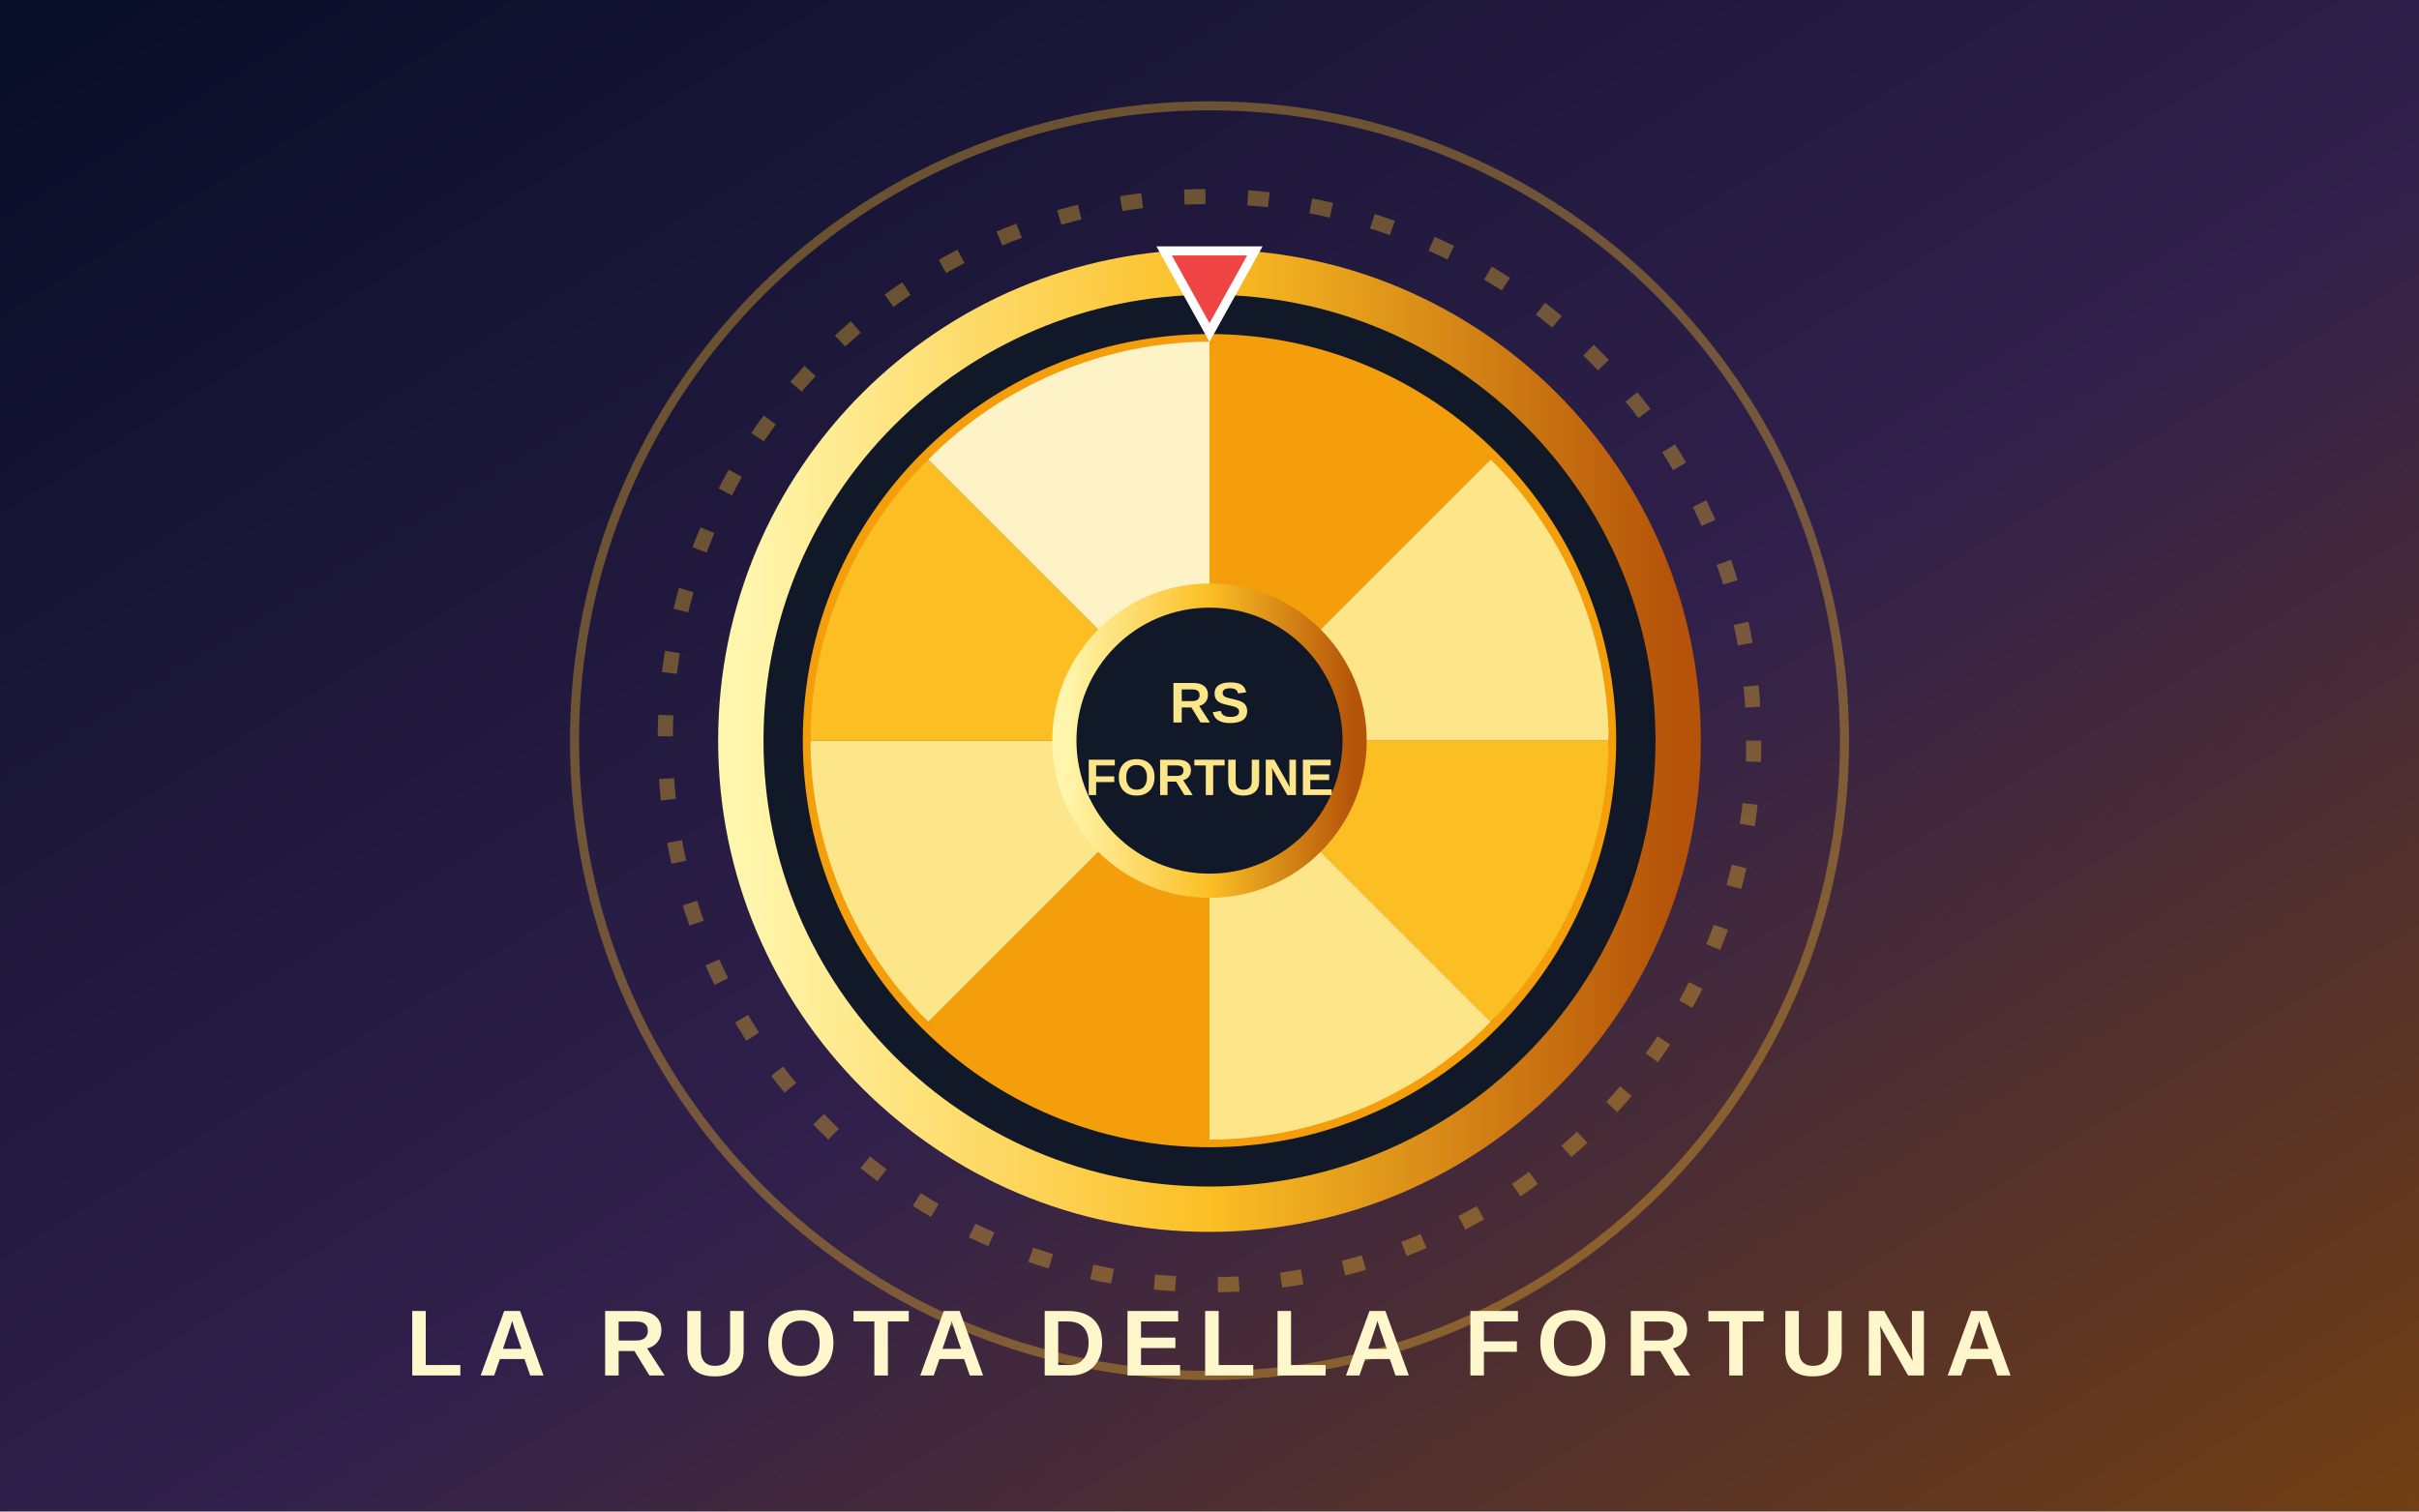
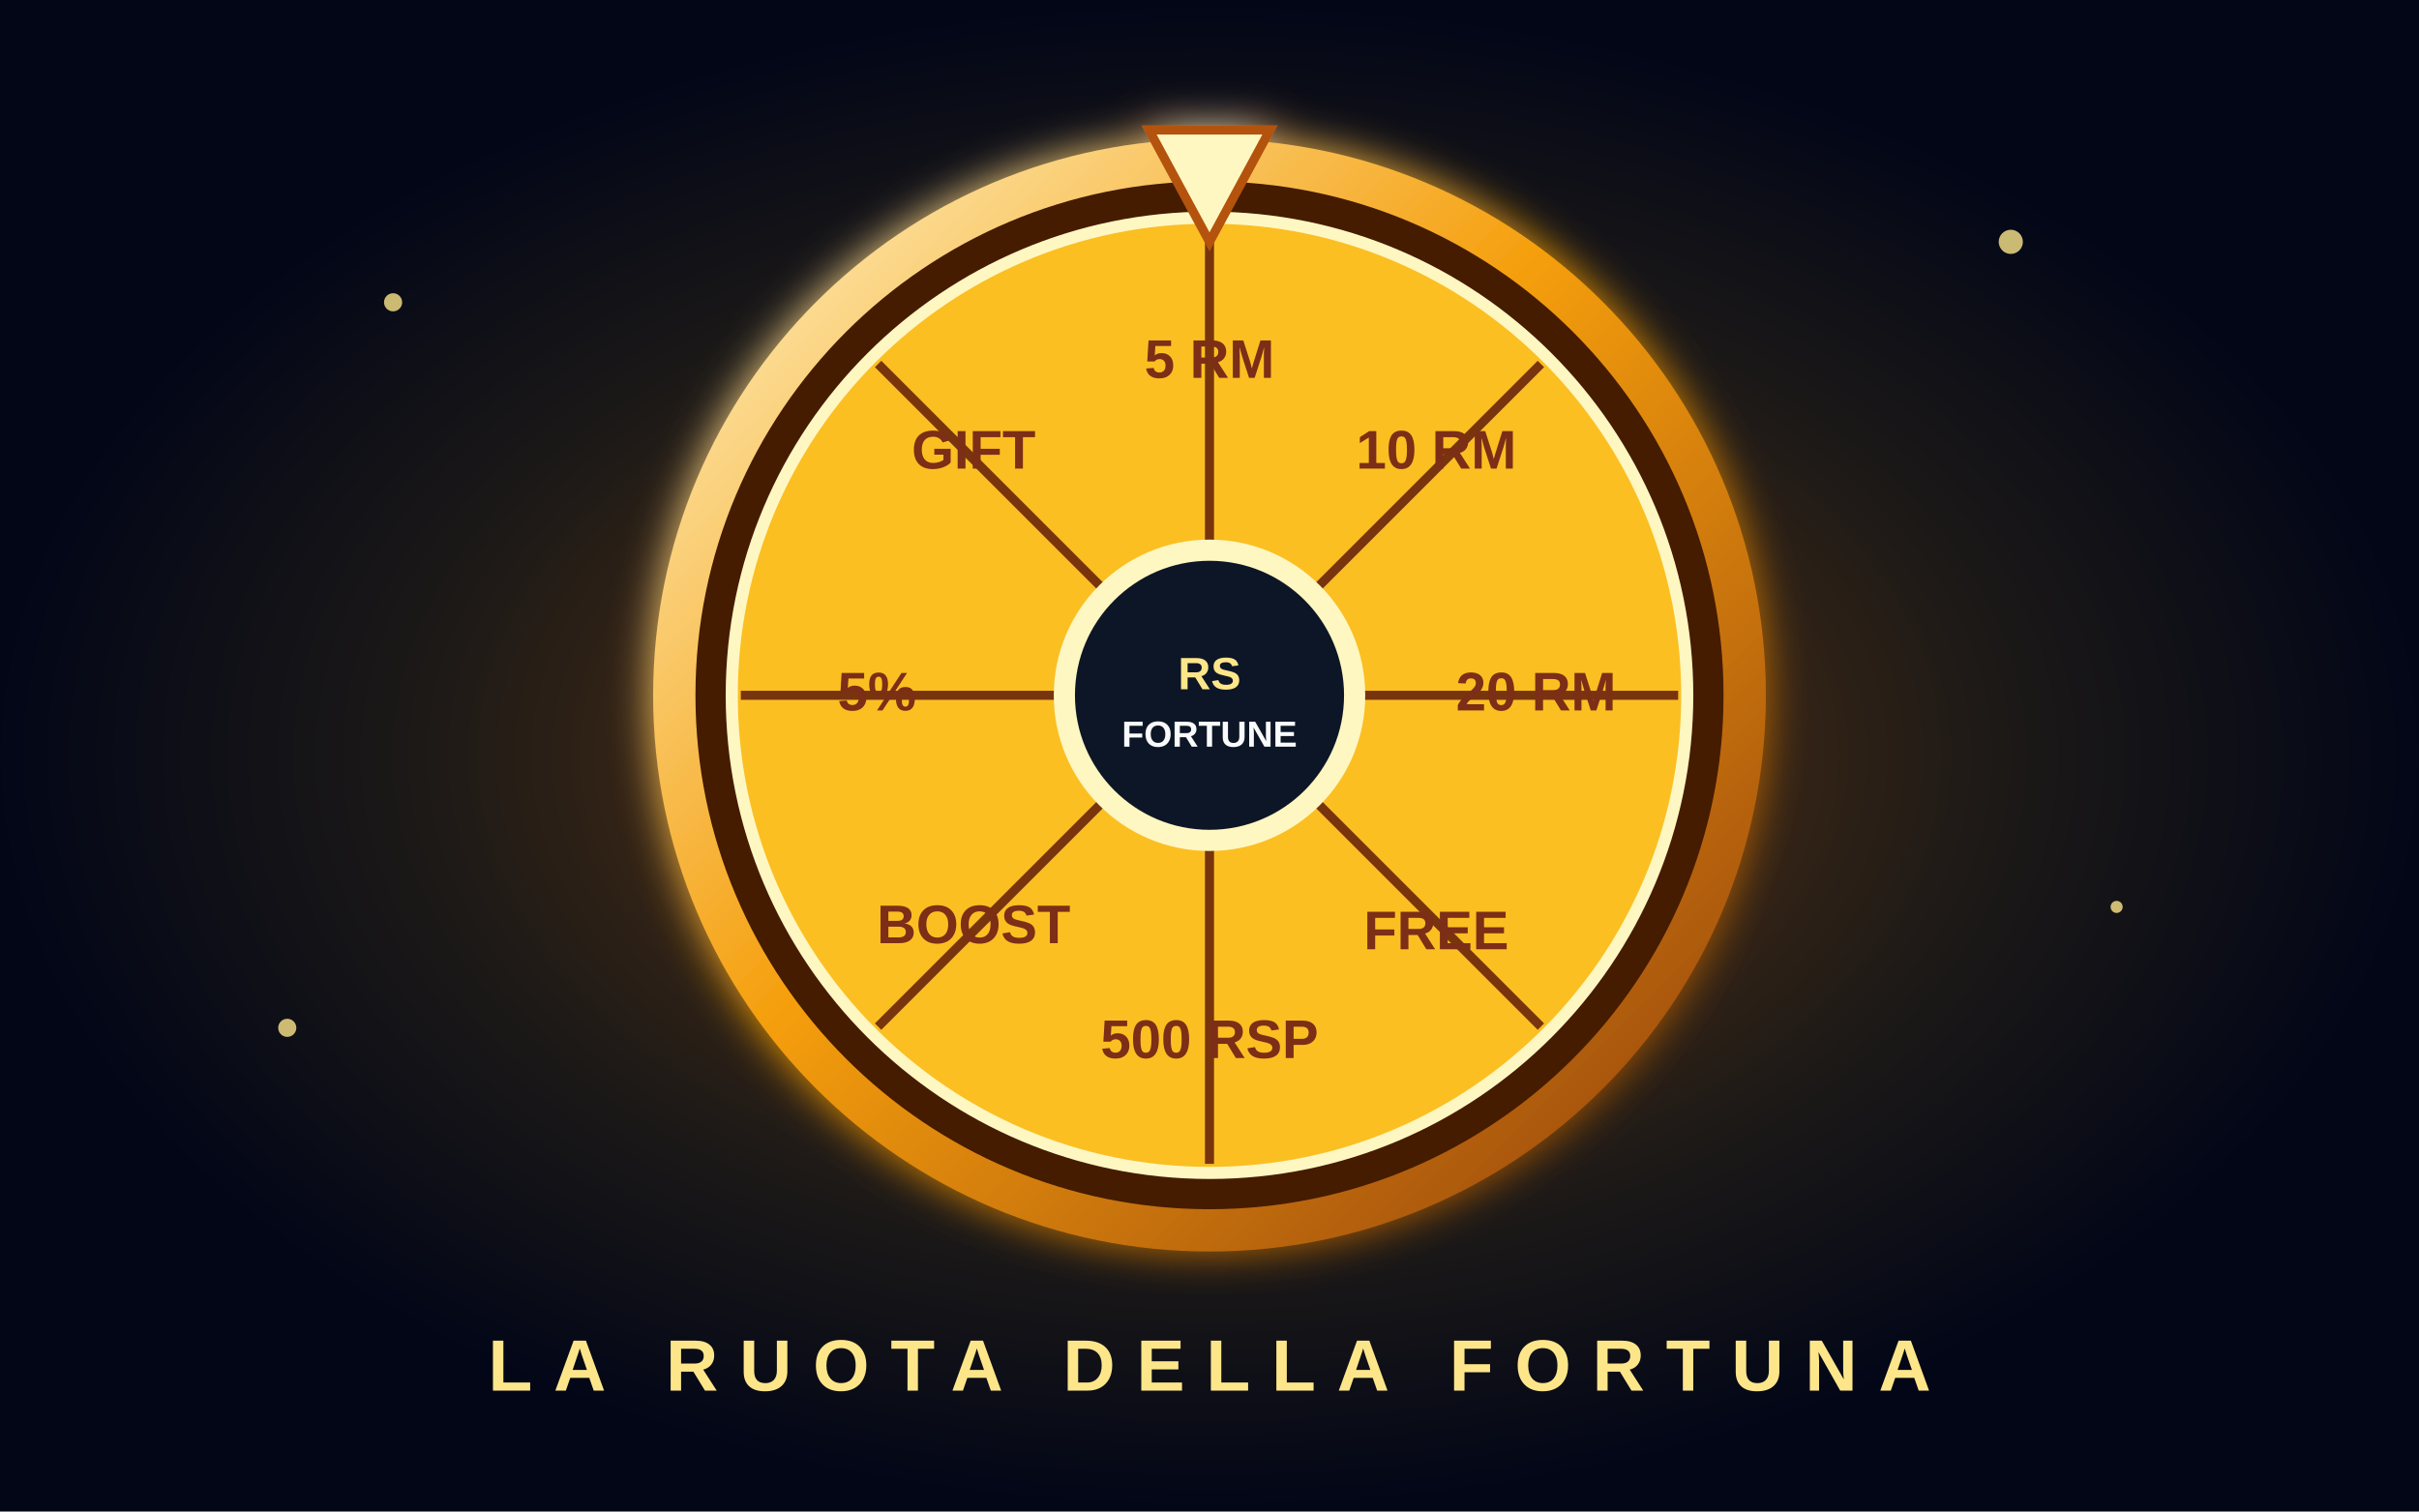
- <svg xmlns="http://www.w3.org/2000/svg" viewBox="0 0 800 500">
+ <svg xmlns="http://www.w3.org/2000/svg" viewBox="0 0 800 500" role="img" aria-labelledby="title desc">
  <defs>
-     <linearGradient id="b" x2="1" y2="1">
-       <stop stop-color="#080e27" />
-       <stop offset=".55" stop-color="#30204b" />
-       <stop offset="1" stop-color="#713f12" />
+     <radialGradient id="bg">
+       <stop stop-color="#713f12" />
+       <stop offset=".65" stop-color="#1c1917" />
+       <stop offset="1" stop-color="#020617" />
+     </radialGradient>
+     <linearGradient id="gold" x2="1" y2="1">
+       <stop stop-color="#fef3c7" />
+       <stop offset=".45" stop-color="#f59e0b" />
+       <stop offset="1" stop-color="#92400e" />
    </linearGradient>
-     <linearGradient id="g">
-       <stop stop-color="#fff6ad" />
-       <stop offset=".5" stop-color="#fbbf24" />
-       <stop offset="1" stop-color="#b45309" />
-     </linearGradient>
+     <filter id="glow">
+       <feGaussianBlur stdDeviation="7" result="b" />
+       <feMerge>
+         <feMergeNode in="b" />
+         <feMergeNode in="SourceGraphic" />
+       </feMerge>
+     </filter>
  </defs>
-   <rect width="800" height="500" fill="url(#b)" />
-   <g fill="none" stroke="#fbbf24" opacity=".35">
-     <circle cx="400" cy="245" r="210" stroke-width="3" />
-     <circle cx="400" cy="245" r="180" stroke-dasharray="7 14" stroke-width="5" />
+   <rect width="800" height="500" fill="url(#bg)" />
+   <g fill="#fde68a" opacity=".8">
+     <circle cx="130" cy="100" r="3" />
+     <circle cx="665" cy="80" r="4" />
+     <circle cx="700" cy="300" r="2" />
+     <circle cx="95" cy="340" r="3" />
  </g>
-   <circle cx="400" cy="245" r="155" fill="#111827" stroke="url(#g)" stroke-width="15" />
-   <circle cx="400" cy="245" r="132" fill="#fef3c7" stroke="#f59e0b" stroke-width="5" />
-   <g stroke="#b45309" stroke-width="4">
-     <path d="M400 113V377M268 245H532M307 152L493 338M493 152L307 338" />
+   <g transform="translate(400 230)" filter="url(#glow)">
+     <circle r="177" fill="#451a03" stroke="url(#gold)" stroke-width="14" />
+     <circle r="158" fill="#fbbf24" stroke="#fff7c2" stroke-width="4" />
+     <g stroke="#78350f" stroke-width="3">
+       <path d="M0 0V-155" />
+       <path d="M0 0L109.6-109.6" />
+       <path d="M0 0H155" />
+       <path d="M0 0L109.6 109.6" />
+       <path d="M0 0V155" />
+       <path d="M0 0L-109.6 109.6" />
+       <path d="M0 0H-155" />
+       <path d="M0 0L-109.6-109.6" />
+     </g>
+     <g fill="#7c2d12" font-family="Arial,sans-serif" font-size="18" font-weight="900" text-anchor="middle">
+       <text x="0" y="-105">5 RM</text>
+       <text x="75" y="-75">10 RM</text>
+       <text x="108" y="5">20 RM</text>
+       <text x="75" y="84">FREE</text>
+       <text x="0" y="120">500 RSP</text>
+       <text x="-78" y="82">BOOST</text>
+       <text x="-110" y="5">5%</text>
+       <text x="-78" y="-75">GIFT</text>
+     </g>
+     <circle r="48" fill="#111827" stroke="#fff7c2" stroke-width="7" />
+     <text x="0" y="-2" fill="#fde68a" font-family="Arial,sans-serif" font-size="15" font-weight="900" text-anchor="middle">RS</text>
+     <text x="0" y="17" fill="#f8fafc" font-family="Arial,sans-serif" font-size="12" font-weight="900" text-anchor="middle">FORTUNE</text>
+     <path d="M-20 -187L0 -150 20 -187Z" fill="#fff7c2" stroke="#b45309" stroke-width="3" />
  </g>
-   <path d="M400 245L400 113A132 132 0 0 1 493 152Z" fill="#f59e0b" />
-   <path d="M400 245L493 152A132 132 0 0 1 532 245Z" fill="#fde68a" />
-   <path d="M400 245L532 245A132 132 0 0 1 493 338Z" fill="#fbbf24" />
-   <path d="M400 245L493 338A132 132 0 0 1 400 377Z" fill="#fde68a" />
-   <path d="M400 245L400 377A132 132 0 0 1 307 338Z" fill="#f59e0b" />
-   <path d="M400 245L307 338A132 132 0 0 1 268 245Z" fill="#fde68a" />
-   <path d="M400 245L268 245A132 132 0 0 1 307 152Z" fill="#fbbf24" />
-   <path d="M400 245L307 152A132 132 0 0 1 400 113Z" fill="#fef3c7" />
-   <circle cx="400" cy="245" r="48" fill="#111827" stroke="url(#g)" stroke-width="8" />
-   <text x="400" y="239" text-anchor="middle" fill="#fde68a" font-family="Arial,sans-serif" font-size="19" font-weight="900">RS</text>
-   <text x="400" y="263" text-anchor="middle" fill="#fde68a" font-family="Arial,sans-serif" font-size="17" font-weight="900">FORTUNE</text>
-   <path d="M385 83L415 83L400 110Z" fill="#ef4444" stroke="#fff" stroke-width="3" />
-   <text x="400" y="455" text-anchor="middle" fill="#fff7cc" font-family="Arial,sans-serif" font-size="31" font-weight="900" letter-spacing="5">LA RUOTA DELLA FORTUNA</text>
+   <text x="400" y="460" fill="#fde68a" font-family="Arial,sans-serif" font-size="24" font-weight="900" text-anchor="middle" letter-spacing="7">LA RUOTA DELLA FORTUNA</text>
</svg>
